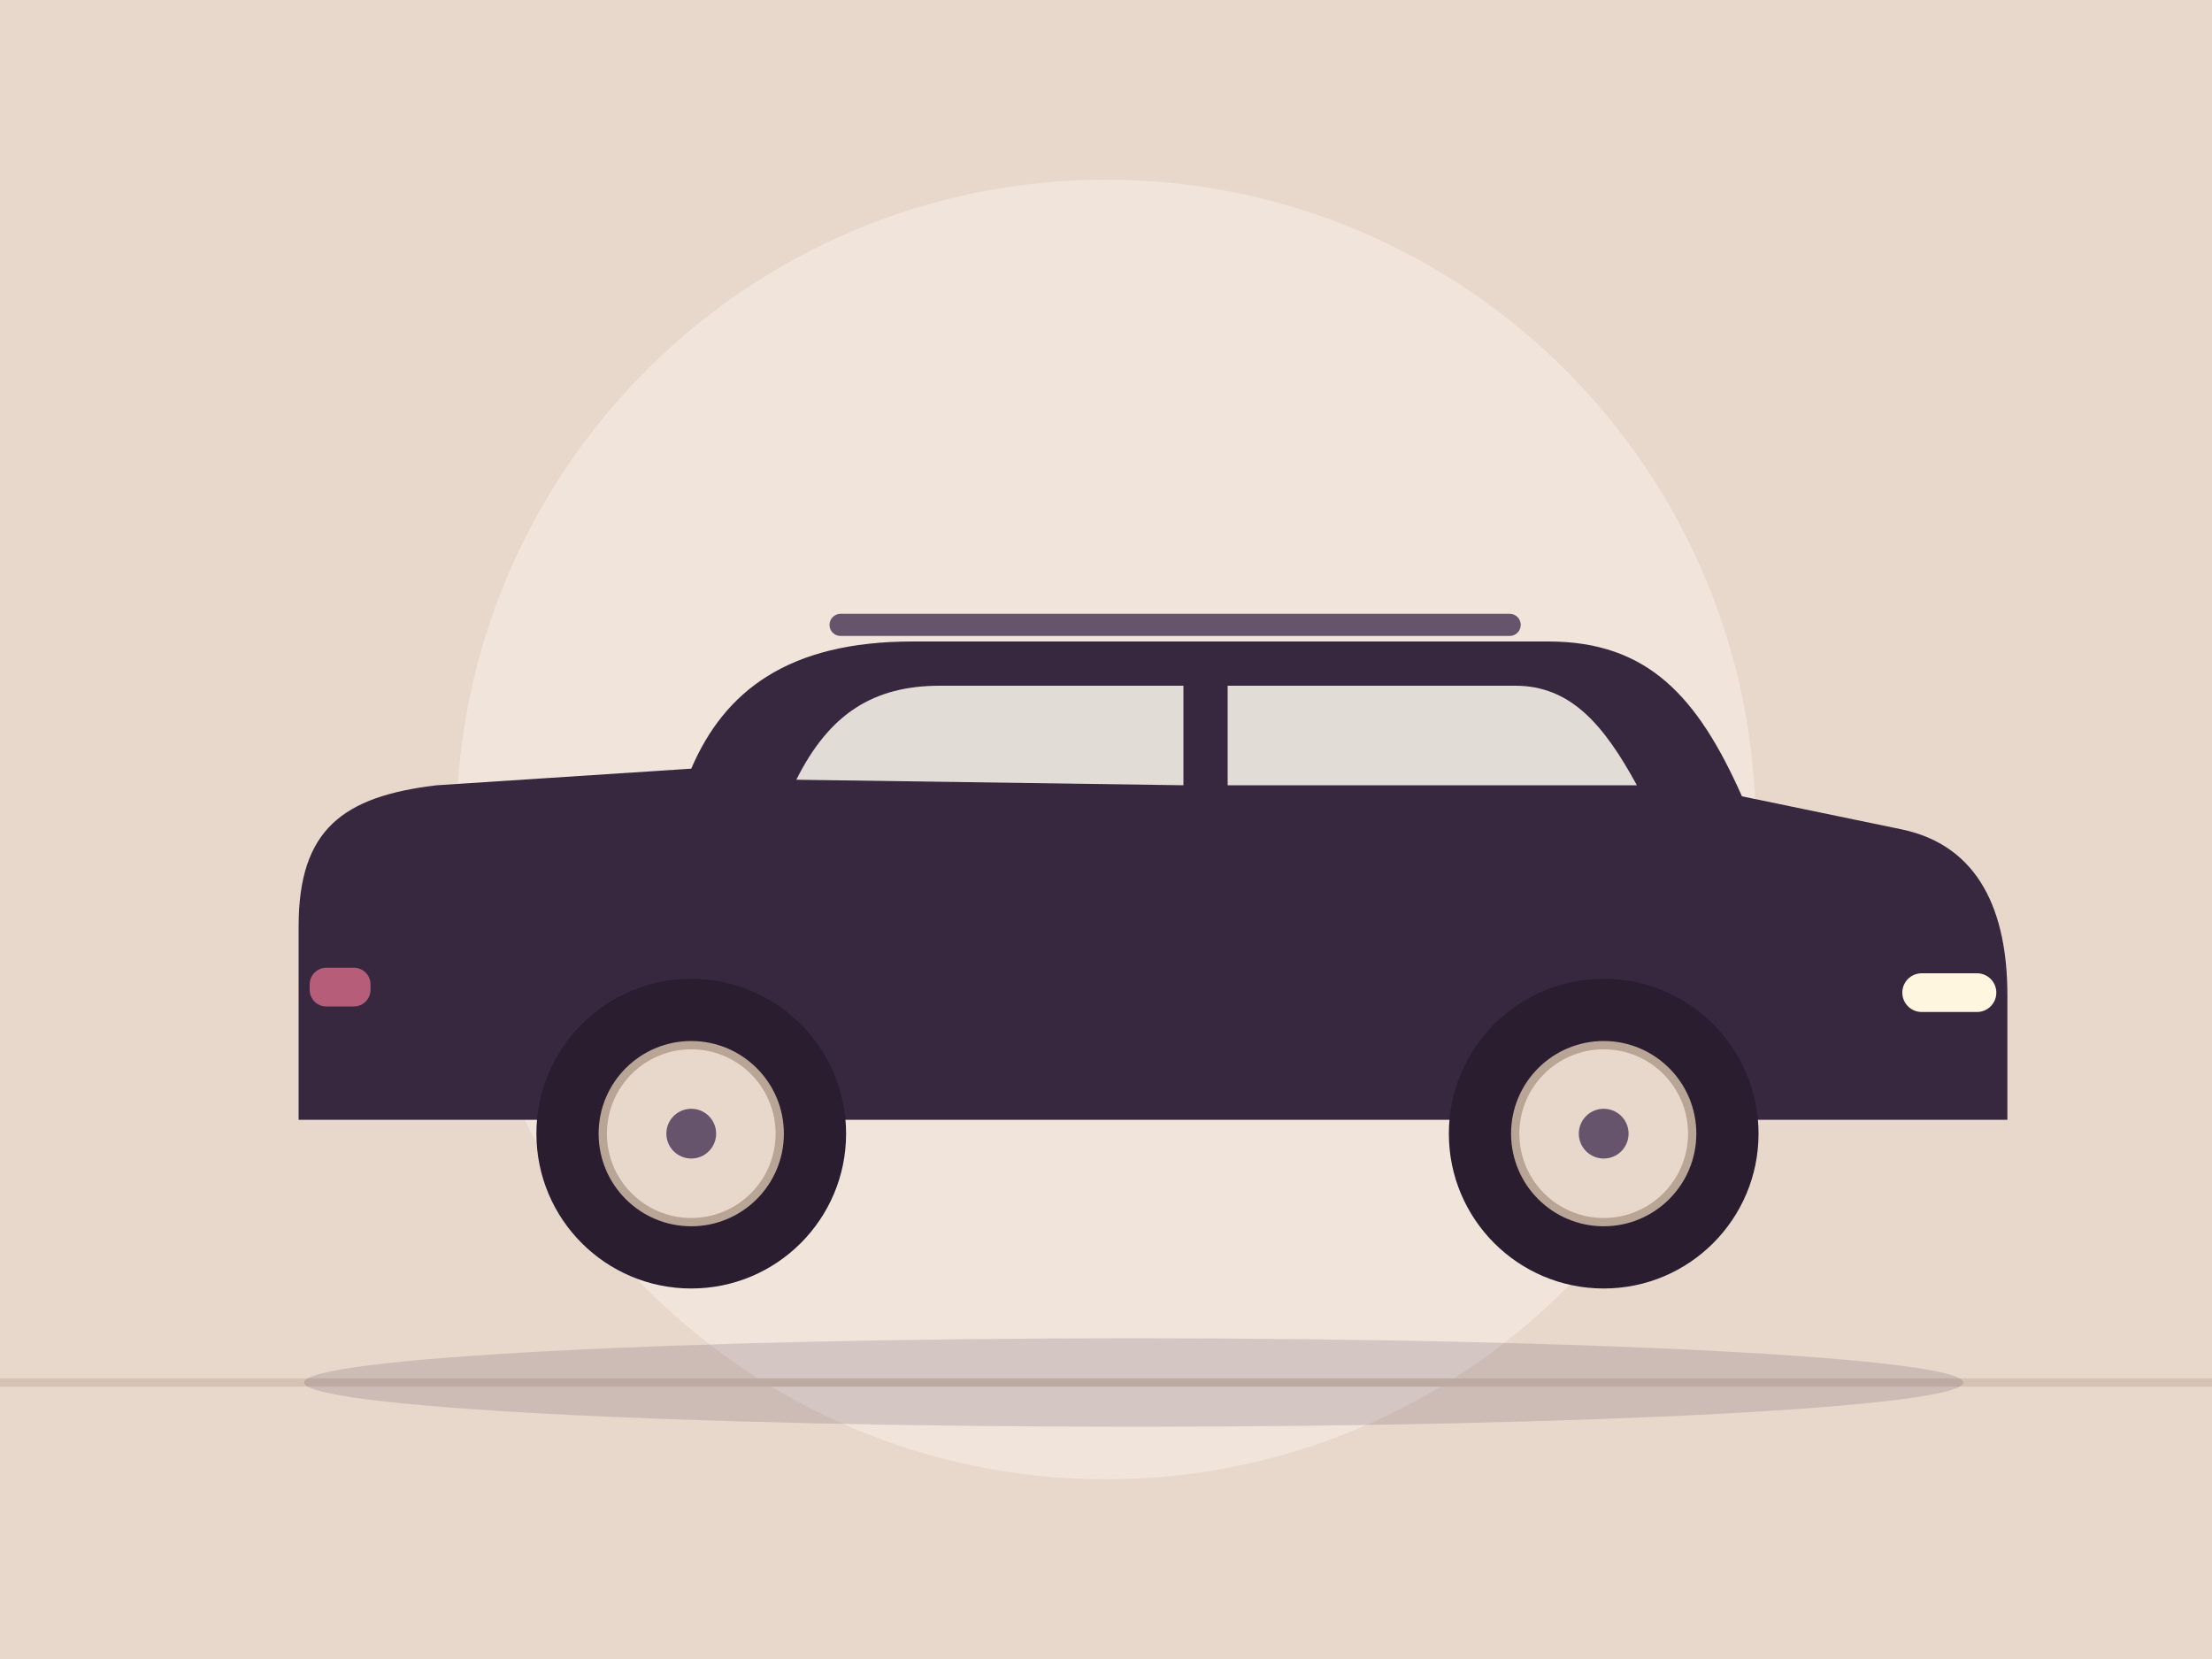
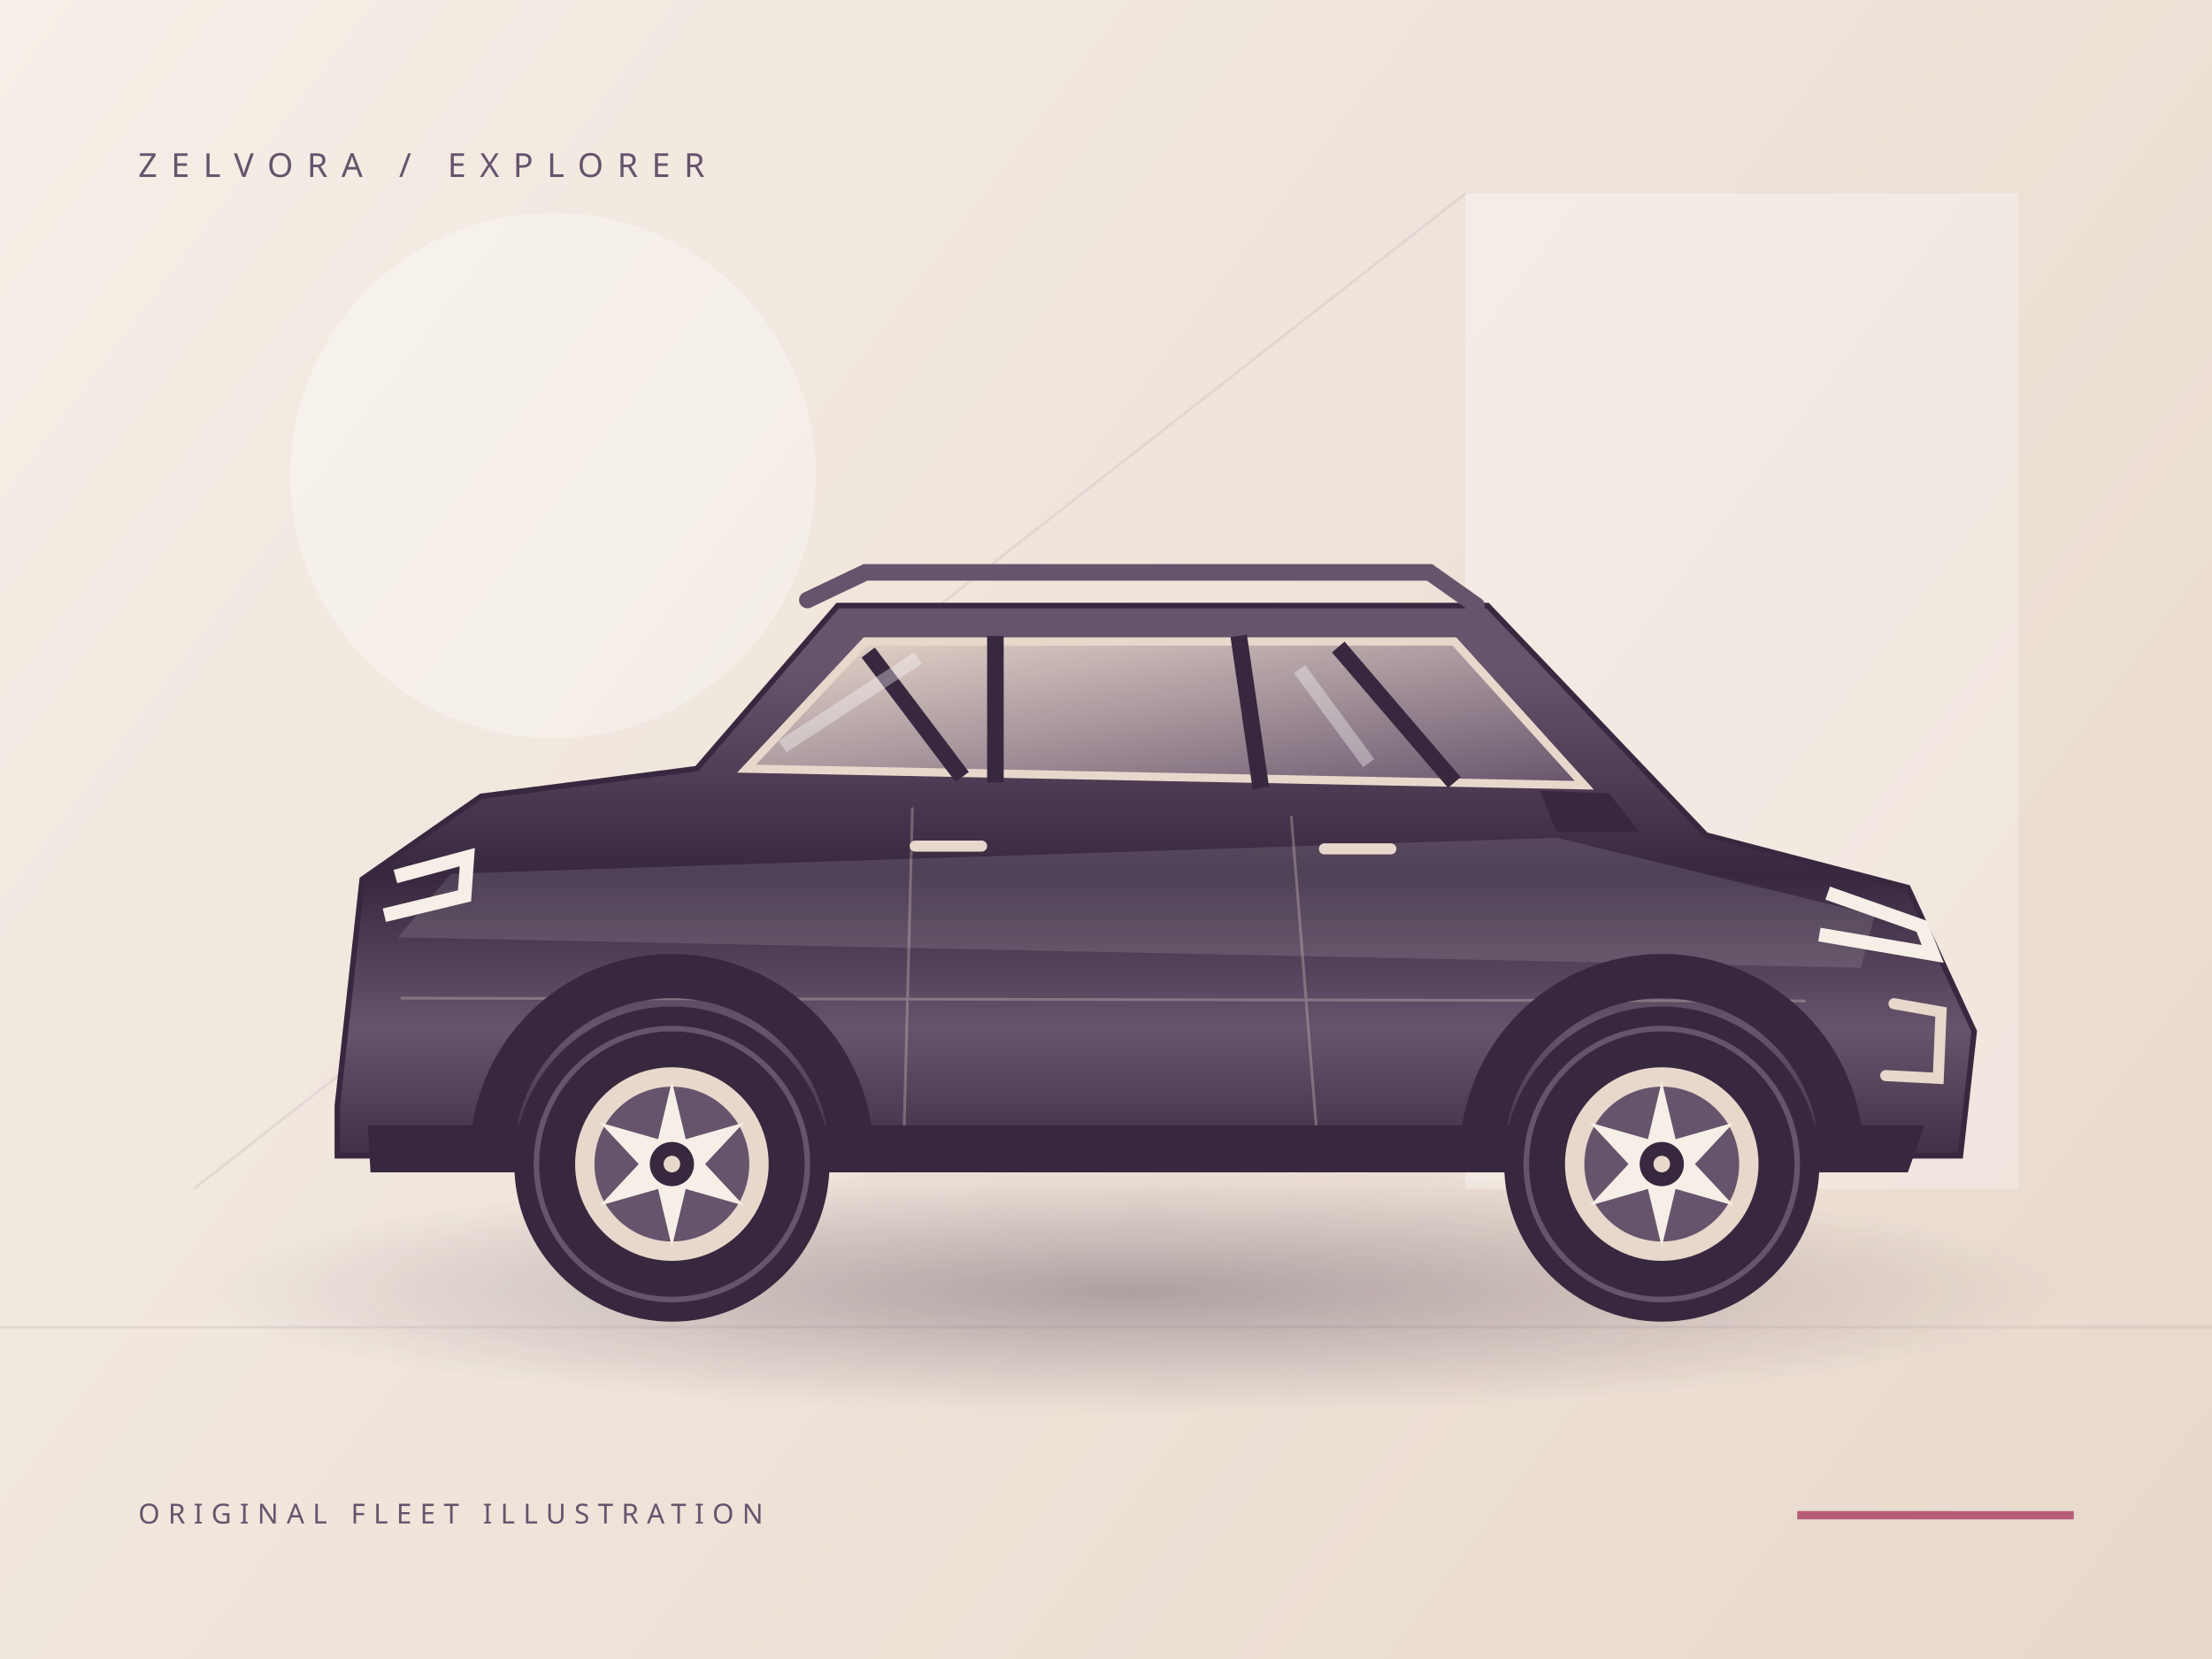
- <svg xmlns="http://www.w3.org/2000/svg" viewBox="0 0 800 600" role="img">
-   <rect width="800" height="600" fill="#E8D8CC" />
-   <circle cx="400" cy="300" r="235" fill="#F5EFE7" opacity=".55" />
-   <line x1="0" y1="500" x2="800" y2="500" stroke="#D6C2B2" stroke-width="3" />
-   <ellipse cx="410" cy="500" rx="300" ry="16" fill="#38283F" opacity=".16" />
-   <path d="M108 405 L108 335 C108 300 124 288 158 284 L250 278 C262 250 285 232 330 232 L560 232 C596 232 614 252 630 288 L688 300 C716 306 726 330 726 360 L726 405 Z" fill="#38283F" />
-   <path d="M288 282 C300 258 316 248 340 248 L428 248 L428 284 Z" fill="#F5EFE7" opacity=".9" />
-   <path d="M444 248 L548 248 C568 248 580 262 592 284 L444 284 Z" fill="#F5EFE7" opacity=".9" />
-   <rect x="688" y="352" width="34" height="14" rx="7" fill="#FFF6E0" />
-   <rect x="112" y="350" width="22" height="14" rx="6" fill="#B65D79" />
-   <rect x="110" y="392" width="615" height="9" fill="#38283F" opacity=".25" />
-   <rect x="300" y="222" width="250" height="8" rx="4" fill="#66546C" />
-   <circle cx="250" cy="410" r="56" fill="#2A1D30" />
-   <circle cx="250" cy="410" r="32" fill="#E8D8CC" />
-   <circle cx="250" cy="410" r="32" fill="none" stroke="#B9A596" stroke-width="3" />
-   <circle cx="250" cy="410" r="9" fill="#66546C" />
-   <circle cx="580" cy="410" r="56" fill="#2A1D30" />
-   <circle cx="580" cy="410" r="32" fill="#E8D8CC" />
-   <circle cx="580" cy="410" r="32" fill="none" stroke="#B9A596" stroke-width="3" />
-   <circle cx="580" cy="410" r="9" fill="#66546C" />
+ <svg xmlns="http://www.w3.org/2000/svg" viewBox="0 0 800 600" fill="none">
+   <defs>
+     <linearGradient id="bg" x2="800" y2="600" gradientUnits="userSpaceOnUse">
+       <stop stop-color="#F5EFE7" />
+       <stop offset="1" stop-color="#E8D8CC" />
+     </linearGradient>
+     <linearGradient id="paint" x1="400" y1="242" x2="400" y2="428" gradientUnits="userSpaceOnUse">
+       <stop stop-color="#66546C" />
+       <stop offset=".4" stop-color="#38283F" />
+       <stop offset=".7" stop-color="#66546C" />
+       <stop offset="1" stop-color="#38283F" />
+     </linearGradient>
+     <linearGradient id="glass" x2="1" y2="1">
+       <stop stop-color="#E8D8CC" />
+       <stop offset="1" stop-color="#66546C" />
+     </linearGradient>
+     <radialGradient id="shadow">
+       <stop stop-color="#38283F" stop-opacity=".35" />
+       <stop offset="1" stop-color="#38283F" stop-opacity="0" />
+     </radialGradient>
+     <g id="wheel">
+       <circle r="57" fill="#38283F" />
+       <circle r="49" stroke="#66546C" stroke-width="2" />
+       <circle r="35" fill="#E8D8CC" />
+       <circle r="28" fill="#66546C" />
+       <path d="M0-30 5-9 26-15 12 0 26 15 5 9 0 30-5 9-26 15-12 0-26-15-5-9Z" fill="#F5EFE7" />
+       <circle r="8" fill="#38283F" />
+       <circle r="3" fill="#E8D8CC" />
+     </g>
+   </defs>
+   <path fill="url(#bg)" d="M0 0h800v600H0z" />
+   <path d="M530 70h200v360H530z" fill="#FFFFFF" opacity=".3" />
+   <path d="M70 430 530 70M0 480h800" stroke="#66546C" opacity=".1" />
+   <circle cx="200" cy="172" r="95" fill="#FFFFFF" opacity=".3" />
+   <text x="50" y="64" fill="#66546C" font-size="12" font-family="sans-serif" letter-spacing="5">ZELVORA / EXPLORER</text>
+   <ellipse cx="410" cy="467" rx="340" ry="44" fill="url(#shadow)" />
+   <path d="m122 400 9-82 43-30 78-10 51-59h235l79 83 73 19 24 52-5 45H122Z" fill="url(#paint)" stroke="#38283F" stroke-width="2" />
+   <path d="m270 278 43-46h213l47 52-303-6Z" fill="url(#glass)" stroke="#E8D8CC" stroke-width="3" />
+   <path d="M360 230v53m88-53 8 55m-142-49 34 45m136-47 42 49" stroke="#38283F" stroke-width="6" />
+   <path d="m283 270 49-32m138 4 25 34" stroke="#FFFFFF" stroke-width="5" opacity=".35" />
+   <path d="m163 316 400-13 115 28-5 19-529-11Z" fill="#FFFFFF" opacity=".12" />
+   <path d="m145 361 508 1m-323-70-3 116m140-113 9 112" stroke="#E8D8CC" opacity=".3" />
+   <path d="M133 407h563l-6 17H134Z" fill="#38283F" />
+   <path d="M178 418a65 65 0 0 1 130 0m228 0a65 65 0 0 1 130 0" stroke="#38283F" stroke-width="16" />
+   <use href="#wheel" x="243" y="421" />
+   <use href="#wheel" x="601" y="421" />
+   <path d="m661 323 34 12 4 10-41-7m-515-21 26-7-1 14-29 7" stroke="#F5EFE7" stroke-width="5" />
+   <path d="m685 363 17 3-1 24-19-1m-351-83h24m124 1h24" stroke="#E8D8CC" stroke-width="4" stroke-linecap="round" />
+   <path d="m292 217 21-10h204l17 12" stroke="#66546C" stroke-width="6" stroke-linecap="round" />
+   <path d="m557 286 25 1 11 14h-30Z" fill="#38283F" />
+   <path d="M312 426h214" stroke="#E8D8CC" stroke-width="3" opacity=".4" />
+   <text x="50" y="551" fill="#66546C" font-size="10" font-family="sans-serif" letter-spacing="3">ORIGINAL FLEET ILLUSTRATION</text>
+   <path d="M650 548h100" stroke="#B65D79" stroke-width="3" />
</svg>
